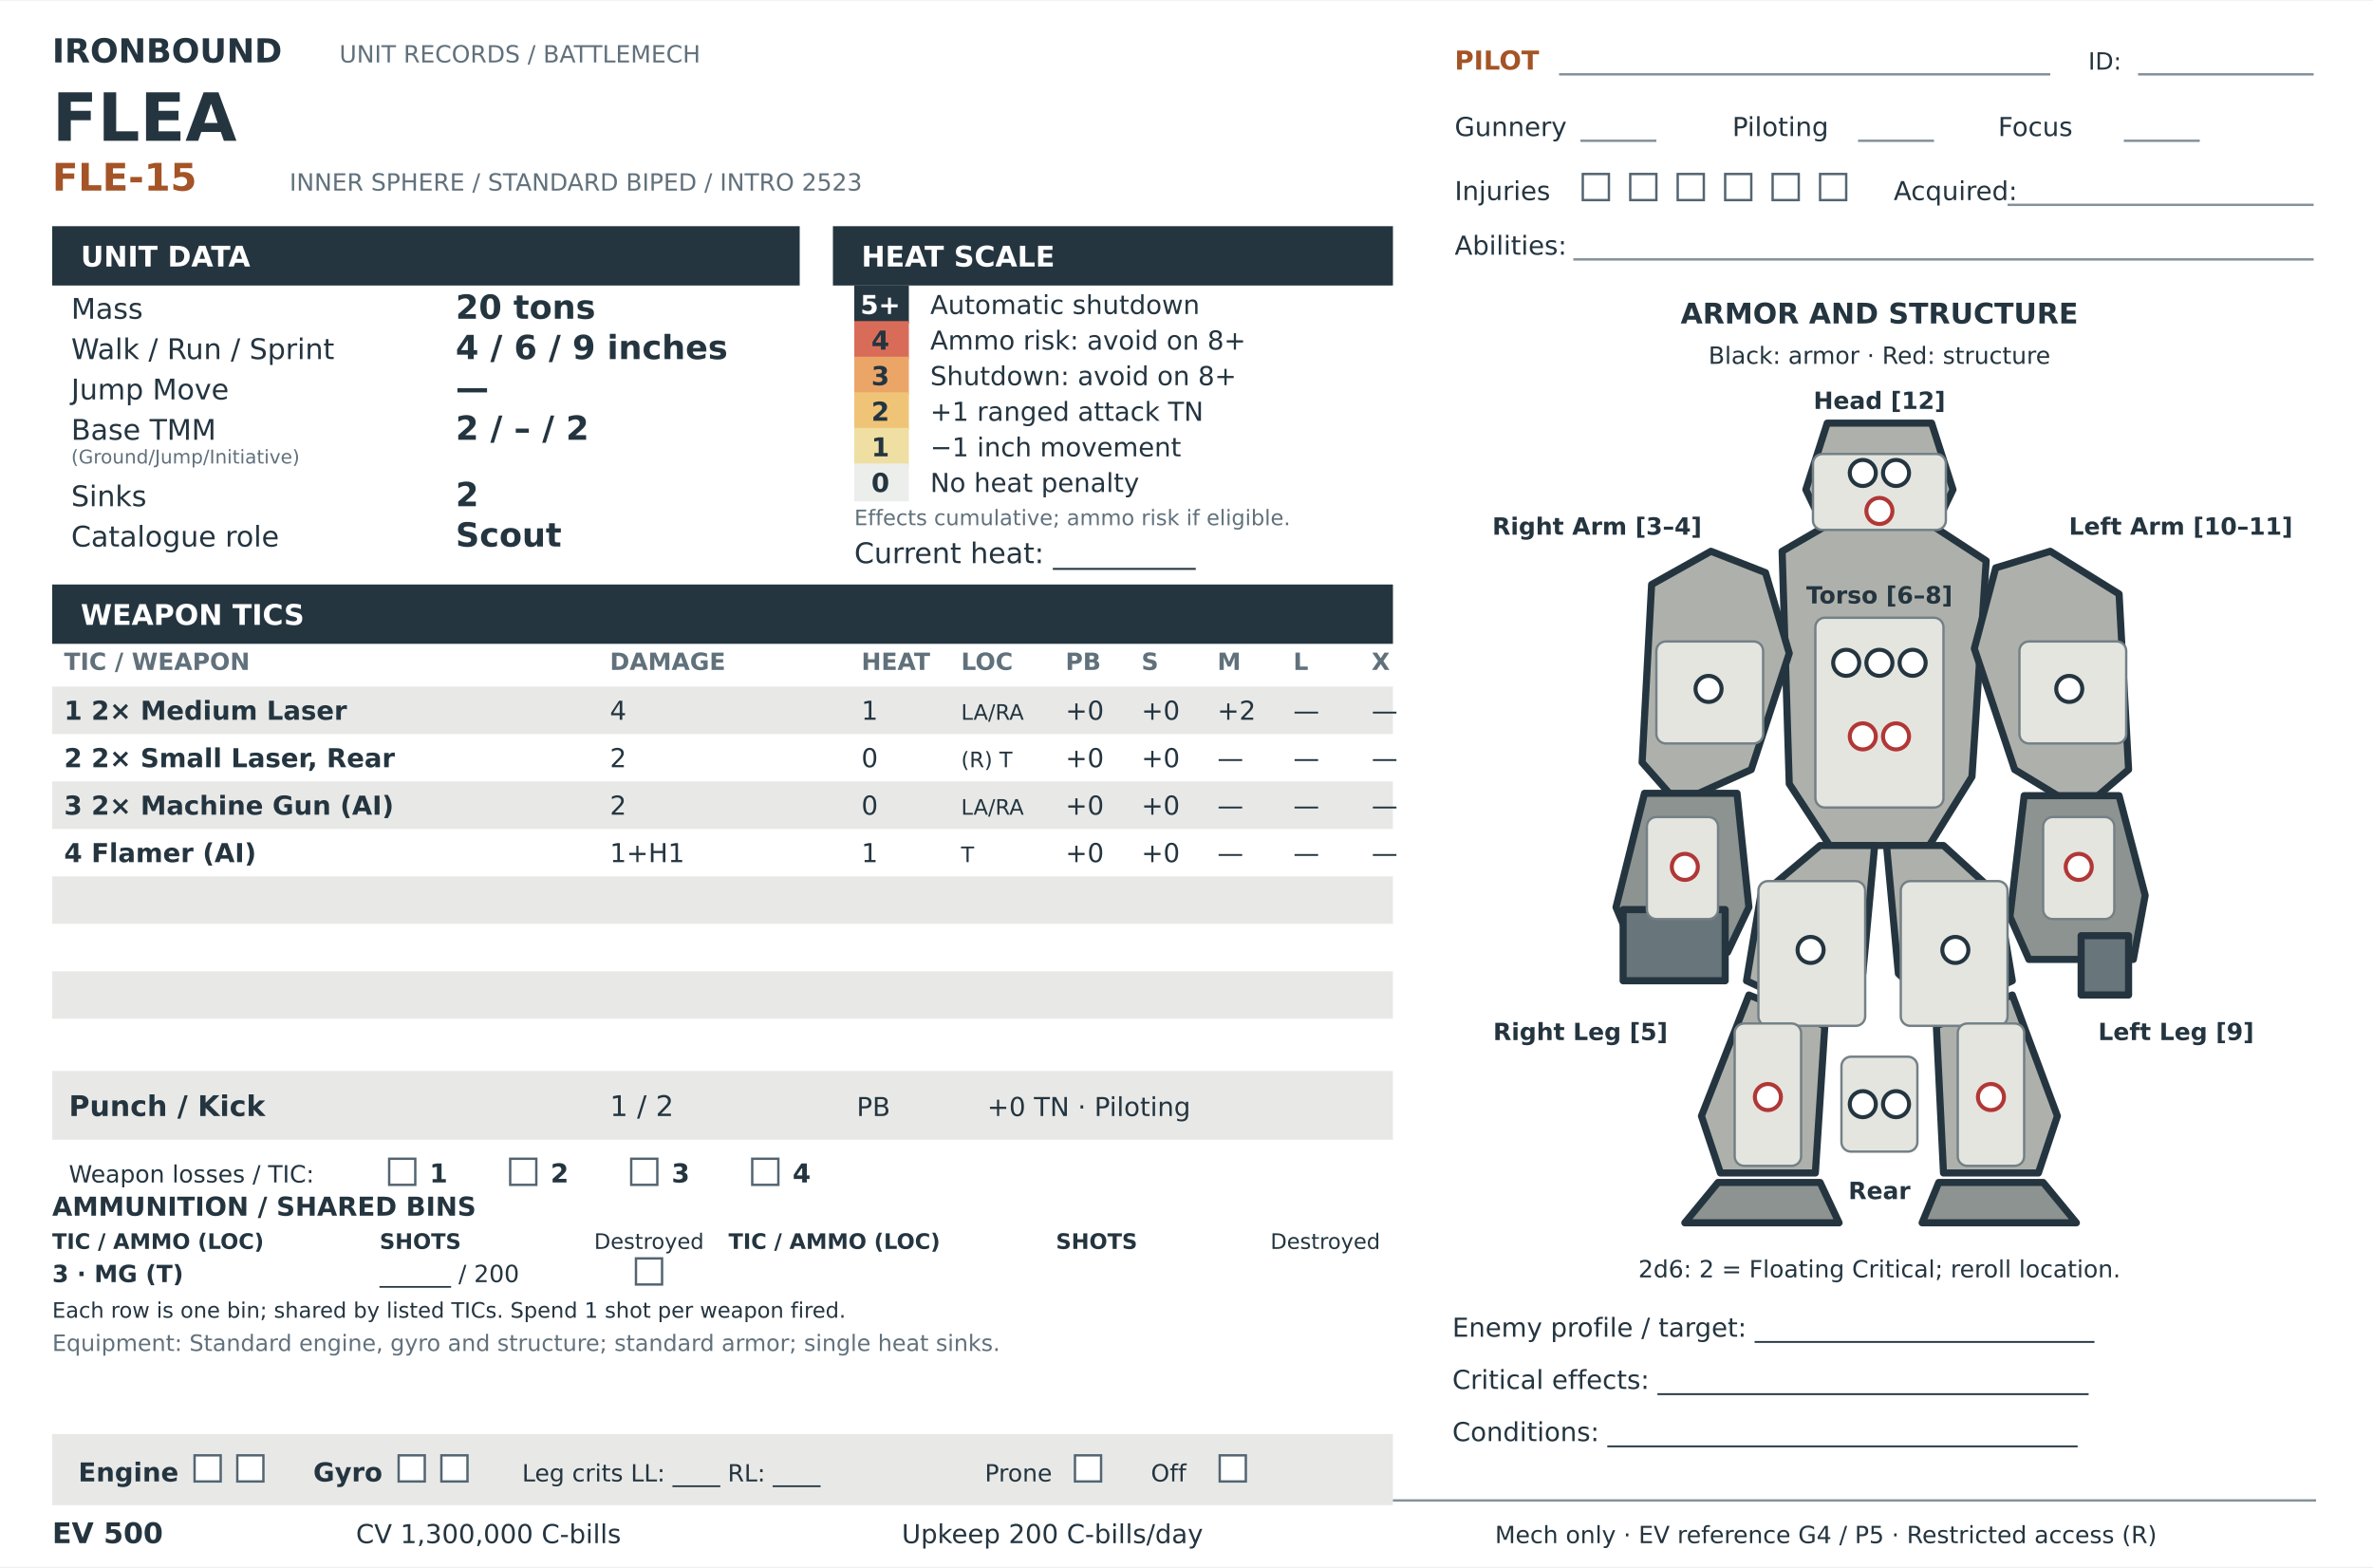
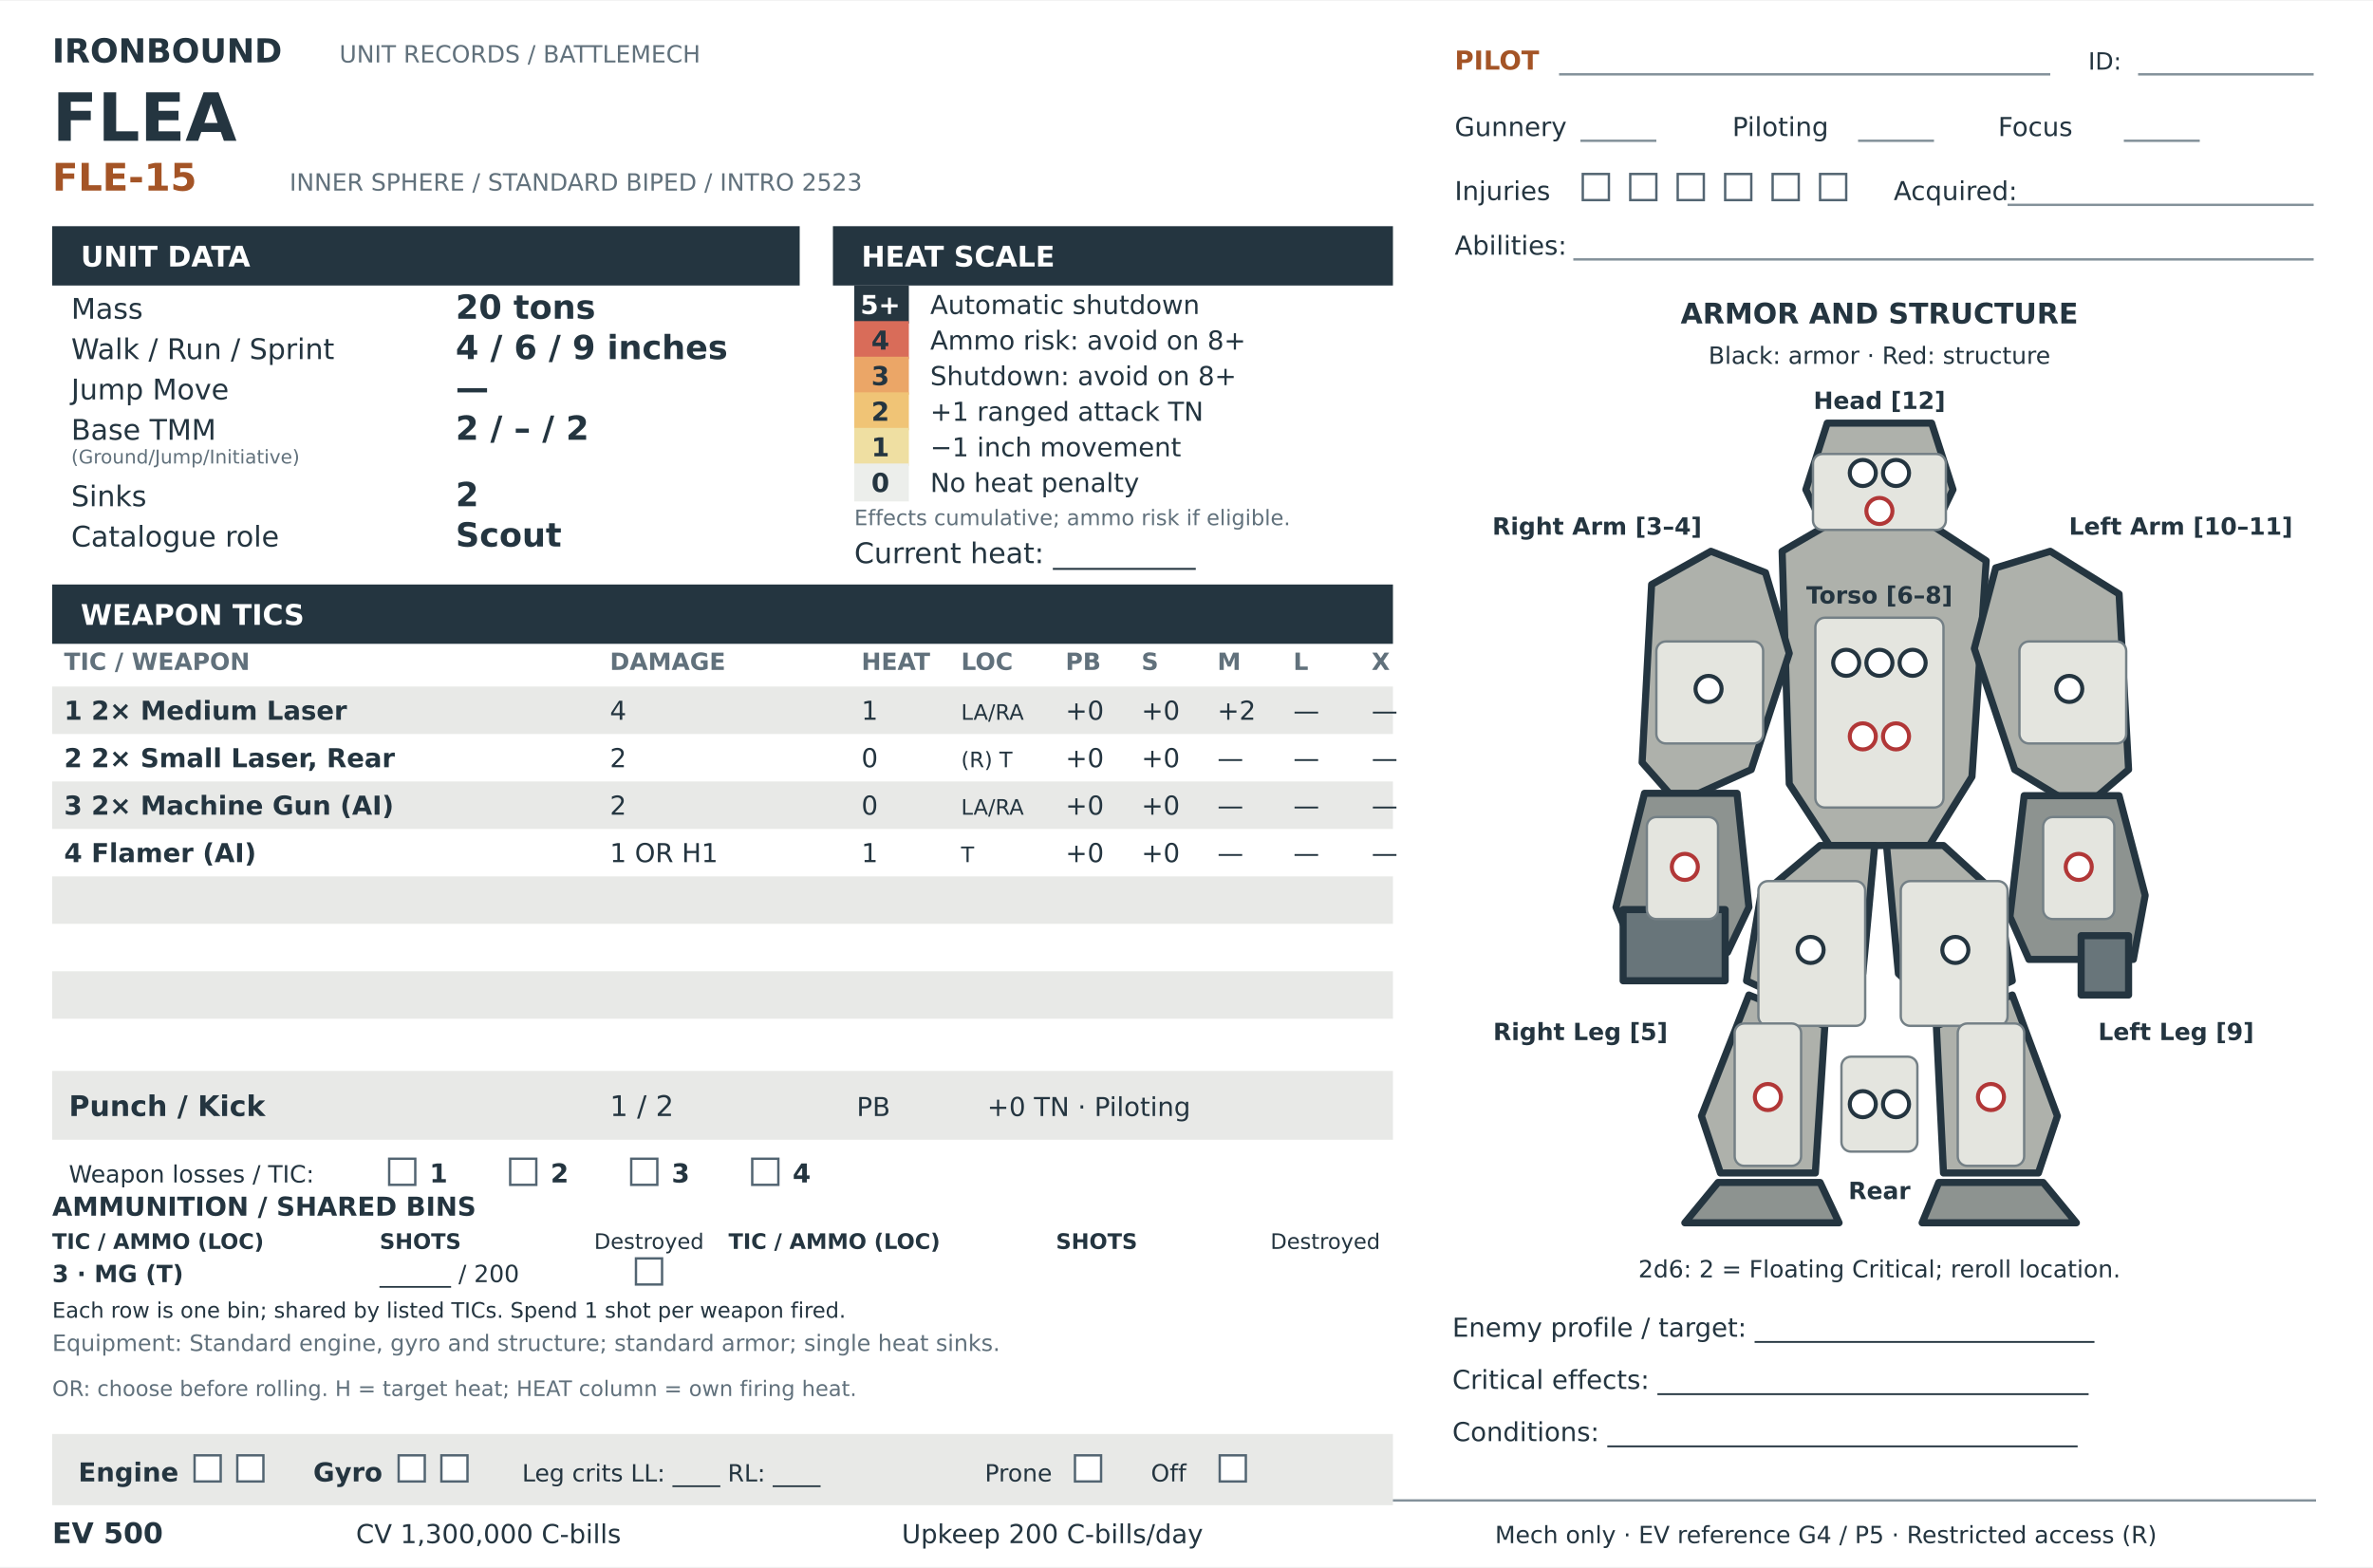
<svg xmlns="http://www.w3.org/2000/svg" width="277mm" height="183mm" viewBox="0 0 1000 660" role="img" aria-labelledby="title desc">
  <g font-family="Arial, Helvetica, sans-serif">
    <rect x="0" y="0" width="1000" height="660" rx="0" fill="#fff" stroke="none" />
    <text x="22" y="26" font-family="DejaVu Sans, Arial, sans-serif" font-size="14" font-weight="bold" fill="#243540" text-anchor="start">IRONBOUND</text>
    <text x="143" y="26" font-family="DejaVu Sans, Arial, sans-serif" font-size="10" fill="#61717c" text-anchor="start">UNIT RECORDS / BATTLEMECH</text>
    <text x="22" y="59" font-family="DejaVu Sans, Arial, sans-serif" font-size="28" font-weight="bold" fill="#243540" text-anchor="start">FLEA</text>
    <text x="22" y="80" font-family="DejaVu Sans, Arial, sans-serif" font-size="16" font-weight="bold" fill="#a45426" text-anchor="start">FLE-15</text>
    <text x="122" y="80" font-family="DejaVu Sans, Arial, sans-serif" font-size="10" fill="#61717c" text-anchor="start">INNER SPHERE / STANDARD BIPED / INTRO 2523</text>
    <text x="613" y="29" font-family="DejaVu Sans, Arial, sans-serif" font-size="11" font-weight="bold" fill="#a45426" text-anchor="start">PILOT</text>
    <path d="M657 31H864" fill="none" stroke="#83919a" />
    <text x="880" y="29" font-family="DejaVu Sans, Arial, sans-serif" font-size="10" fill="#243540" text-anchor="start">ID:</text>
    <path d="M901 31H975" fill="none" stroke="#83919a" />
    <text x="613" y="57" font-family="DejaVu Sans, Arial, sans-serif" font-size="11" fill="#243540" text-anchor="start">Gunnery</text>
    <path d="M666 59H698" fill="none" stroke="#83919a" />
    <text x="730" y="57" font-family="DejaVu Sans, Arial, sans-serif" font-size="11" fill="#243540" text-anchor="start">Piloting</text>
    <path d="M783 59H815" fill="none" stroke="#83919a" />
    <text x="842" y="57" font-family="DejaVu Sans, Arial, sans-serif" font-size="11" fill="#243540" text-anchor="start">Focus</text>
    <path d="M895 59H927" fill="none" stroke="#83919a" />
    <text x="613" y="84" font-family="DejaVu Sans, Arial, sans-serif" font-size="11" fill="#243540" text-anchor="start">Injuries</text>
    <rect x="667" y="73" width="11" height="11" rx="0" fill="#fff" stroke="#536572" />
    <rect x="687" y="73" width="11" height="11" rx="0" fill="#fff" stroke="#536572" />
    <rect x="707" y="73" width="11" height="11" rx="0" fill="#fff" stroke="#536572" />
    <rect x="727" y="73" width="11" height="11" rx="0" fill="#fff" stroke="#536572" />
    <rect x="747" y="73" width="11" height="11" rx="0" fill="#fff" stroke="#536572" />
    <rect x="767" y="73" width="11" height="11" rx="0" fill="#fff" stroke="#536572" />
    <text x="798" y="84" font-family="DejaVu Sans, Arial, sans-serif" font-size="11" fill="#243540" text-anchor="start">Acquired:</text>
    <path d="M846 86H975" fill="none" stroke="#83919a" />
    <text x="613" y="107" font-family="DejaVu Sans, Arial, sans-serif" font-size="11" fill="#243540" text-anchor="start">Abilities:</text>
    <path d="M663 109H975" fill="none" stroke="#83919a" />
    <rect x="22" y="95" width="315" height="25" rx="0" fill="#243540" stroke="none" />
    <text x="34" y="112" font-family="DejaVu Sans, Arial, sans-serif" font-size="12" font-weight="bold" fill="#fff" text-anchor="start">UNIT DATA</text>
    <rect x="351" y="95" width="236" height="25" rx="0" fill="#243540" stroke="none" />
    <text x="363" y="112" font-family="DejaVu Sans, Arial, sans-serif" font-size="12" font-weight="bold" fill="#fff" text-anchor="start">HEAT SCALE</text>
    <text x="30" y="134" font-family="DejaVu Sans, Arial, sans-serif" font-size="12" fill="#243540" text-anchor="start">Mass</text>
    <text x="192" y="134" font-family="DejaVu Sans, Arial, sans-serif" font-size="14" font-weight="bold" fill="#243540" text-anchor="start">20 tons</text>
    <text x="30" y="151" font-family="DejaVu Sans, Arial, sans-serif" font-size="12" fill="#243540" text-anchor="start">Walk / Run / Sprint</text>
    <text x="192" y="151" font-family="DejaVu Sans, Arial, sans-serif" font-size="14" font-weight="bold" fill="#243540" text-anchor="start">4 / 6 / 9 inches</text>
    <text x="30" y="168" font-family="DejaVu Sans, Arial, sans-serif" font-size="12" fill="#243540" text-anchor="start">Jump Move</text>
    <text x="192" y="168" font-family="DejaVu Sans, Arial, sans-serif" font-size="14" font-weight="bold" fill="#243540" text-anchor="start">—</text>
    <text x="30" y="185" font-family="DejaVu Sans, Arial, sans-serif" font-size="12" fill="#243540" text-anchor="start">Base TMM</text>
    <text x="30" y="195" font-family="DejaVu Sans, Arial, sans-serif" font-size="8" fill="#61717c" text-anchor="start">(Ground/Jump/Initiative)</text>
    <text x="192" y="185" font-family="DejaVu Sans, Arial, sans-serif" font-size="14" font-weight="bold" fill="#243540" text-anchor="start">2 / – / 2</text>
    <text x="30" y="213" font-family="DejaVu Sans, Arial, sans-serif" font-size="12" fill="#243540" text-anchor="start">Sinks</text>
    <text x="192" y="213" font-family="DejaVu Sans, Arial, sans-serif" font-size="14" font-weight="bold" fill="#243540" text-anchor="start">2</text>
    <text x="30" y="230" font-family="DejaVu Sans, Arial, sans-serif" font-size="12" fill="#243540" text-anchor="start">Catalogue role</text>
    <text x="192" y="230" font-family="DejaVu Sans, Arial, sans-serif" font-size="14" font-weight="bold" fill="#243540" text-anchor="start">Scout</text>
    <rect x="360" y="120" width="23" height="16" rx="0" fill="#263640" stroke="none" />
    <text x="371" y="132" font-family="DejaVu Sans, Arial, sans-serif" font-size="11" font-weight="bold" fill="#fff" text-anchor="middle">5+</text>
    <text x="392" y="132" font-family="DejaVu Sans, Arial, sans-serif" font-size="11" fill="#243540" text-anchor="start">Automatic shutdown</text>
    <rect x="360" y="135" width="23" height="16" rx="0" fill="#d96c59" stroke="none" />
    <text x="371" y="147" font-family="DejaVu Sans, Arial, sans-serif" font-size="11" font-weight="bold" fill="#243540" text-anchor="middle">4</text>
    <text x="392" y="147" font-family="DejaVu Sans, Arial, sans-serif" font-size="11" fill="#243540" text-anchor="start">Ammo risk: avoid on 8+</text>
    <rect x="360" y="150" width="23" height="16" rx="0" fill="#eba667" stroke="none" />
    <text x="371" y="162" font-family="DejaVu Sans, Arial, sans-serif" font-size="11" font-weight="bold" fill="#243540" text-anchor="middle">3</text>
    <text x="392" y="162" font-family="DejaVu Sans, Arial, sans-serif" font-size="11" fill="#243540" text-anchor="start">Shutdown: avoid on 8+</text>
    <rect x="360" y="165" width="23" height="16" rx="0" fill="#f0c476" stroke="none" />
    <text x="371" y="177" font-family="DejaVu Sans, Arial, sans-serif" font-size="11" font-weight="bold" fill="#243540" text-anchor="middle">2</text>
    <text x="392" y="177" font-family="DejaVu Sans, Arial, sans-serif" font-size="11" fill="#243540" text-anchor="start">+1 ranged attack TN</text>
    <rect x="360" y="180" width="23" height="16" rx="0" fill="#efdfa2" stroke="none" />
    <text x="371" y="192" font-family="DejaVu Sans, Arial, sans-serif" font-size="11" font-weight="bold" fill="#243540" text-anchor="middle">1</text>
    <text x="392" y="192" font-family="DejaVu Sans, Arial, sans-serif" font-size="11" fill="#243540" text-anchor="start">−1 inch movement</text>
    <rect x="360" y="195" width="23" height="16" rx="0" fill="#eceeeb" stroke="none" />
    <text x="371" y="207" font-family="DejaVu Sans, Arial, sans-serif" font-size="11" font-weight="bold" fill="#243540" text-anchor="middle">0</text>
    <text x="392" y="207" font-family="DejaVu Sans, Arial, sans-serif" font-size="11" fill="#243540" text-anchor="start">No heat penalty</text>
    <text x="360" y="221" font-family="DejaVu Sans, Arial, sans-serif" font-size="9" fill="#61717c" text-anchor="start">Effects cumulative; ammo risk if eligible.</text>
    <text x="360" y="237" font-family="DejaVu Sans, Arial, sans-serif" font-size="12" fill="#243540" text-anchor="start">Current heat: __________</text>
    <rect x="22" y="246" width="565" height="25" rx="0" fill="#243540" stroke="none" />
    <text x="34" y="263" font-family="DejaVu Sans, Arial, sans-serif" font-size="12" font-weight="bold" fill="#fff" text-anchor="start">WEAPON TICS</text>
    <text x="27" y="282" font-family="DejaVu Sans, Arial, sans-serif" font-size="10" font-weight="bold" fill="#61717c" text-anchor="start">TIC / WEAPON</text>
    <text x="257" y="282" font-family="DejaVu Sans, Arial, sans-serif" font-size="10" font-weight="bold" fill="#61717c" text-anchor="start">DAMAGE</text>
    <text x="363" y="282" font-family="DejaVu Sans, Arial, sans-serif" font-size="10" font-weight="bold" fill="#61717c" text-anchor="start">HEAT</text>
    <text x="405" y="282" font-family="DejaVu Sans, Arial, sans-serif" font-size="10" font-weight="bold" fill="#61717c" text-anchor="start">LOC</text>
    <text x="449" y="282" font-family="DejaVu Sans, Arial, sans-serif" font-size="10" font-weight="bold" fill="#61717c" text-anchor="start">PB</text>
    <text x="481" y="282" font-family="DejaVu Sans, Arial, sans-serif" font-size="10" font-weight="bold" fill="#61717c" text-anchor="start">S</text>
    <text x="513" y="282" font-family="DejaVu Sans, Arial, sans-serif" font-size="10" font-weight="bold" fill="#61717c" text-anchor="start">M</text>
    <text x="545" y="282" font-family="DejaVu Sans, Arial, sans-serif" font-size="10" font-weight="bold" fill="#61717c" text-anchor="start">L</text>
    <text x="578" y="282" font-family="DejaVu Sans, Arial, sans-serif" font-size="10" font-weight="bold" fill="#61717c" text-anchor="start">X</text>
    <rect x="22" y="289" width="565" height="20" rx="0" fill="#e8e9e7" stroke="none" />
    <text x="27" y="303" font-family="DejaVu Sans, Arial, sans-serif" font-size="11" font-weight="bold" fill="#243540" text-anchor="start">1  2× Medium Laser</text>
    <text x="257" y="303" font-family="DejaVu Sans, Arial, sans-serif" font-size="11" fill="#243540" text-anchor="start">4</text>
    <text x="363" y="303" font-family="DejaVu Sans, Arial, sans-serif" font-size="11" fill="#243540" text-anchor="start">1</text>
    <text x="405" y="303" font-family="DejaVu Sans, Arial, sans-serif" font-size="9" fill="#243540" text-anchor="start">LA/RA</text>
    <text x="449" y="303" font-family="DejaVu Sans, Arial, sans-serif" font-size="11" fill="#243540" text-anchor="start">+0</text>
    <text x="481" y="303" font-family="DejaVu Sans, Arial, sans-serif" font-size="11" fill="#243540" text-anchor="start">+0</text>
    <text x="513" y="303" font-family="DejaVu Sans, Arial, sans-serif" font-size="11" fill="#243540" text-anchor="start">+2</text>
    <text x="545" y="303" font-family="DejaVu Sans, Arial, sans-serif" font-size="11" fill="#243540" text-anchor="start">—</text>
    <text x="578" y="303" font-family="DejaVu Sans, Arial, sans-serif" font-size="11" fill="#243540" text-anchor="start">—</text>
    <text x="27" y="323" font-family="DejaVu Sans, Arial, sans-serif" font-size="11" font-weight="bold" fill="#243540" text-anchor="start">2  2× Small Laser, Rear</text>
    <text x="257" y="323" font-family="DejaVu Sans, Arial, sans-serif" font-size="11" fill="#243540" text-anchor="start">2</text>
    <text x="363" y="323" font-family="DejaVu Sans, Arial, sans-serif" font-size="11" fill="#243540" text-anchor="start">0</text>
    <text x="405" y="323" font-family="DejaVu Sans, Arial, sans-serif" font-size="9" fill="#243540" text-anchor="start">(R) T</text>
    <text x="449" y="323" font-family="DejaVu Sans, Arial, sans-serif" font-size="11" fill="#243540" text-anchor="start">+0</text>
    <text x="481" y="323" font-family="DejaVu Sans, Arial, sans-serif" font-size="11" fill="#243540" text-anchor="start">+0</text>
    <text x="513" y="323" font-family="DejaVu Sans, Arial, sans-serif" font-size="11" fill="#243540" text-anchor="start">—</text>
    <text x="545" y="323" font-family="DejaVu Sans, Arial, sans-serif" font-size="11" fill="#243540" text-anchor="start">—</text>
    <text x="578" y="323" font-family="DejaVu Sans, Arial, sans-serif" font-size="11" fill="#243540" text-anchor="start">—</text>
    <rect x="22" y="329" width="565" height="20" rx="0" fill="#e8e9e7" stroke="none" />
    <text x="27" y="343" font-family="DejaVu Sans, Arial, sans-serif" font-size="11" font-weight="bold" fill="#243540" text-anchor="start">3  2× Machine Gun (AI)</text>
    <text x="257" y="343" font-family="DejaVu Sans, Arial, sans-serif" font-size="11" fill="#243540" text-anchor="start">2</text>
    <text x="363" y="343" font-family="DejaVu Sans, Arial, sans-serif" font-size="11" fill="#243540" text-anchor="start">0</text>
    <text x="405" y="343" font-family="DejaVu Sans, Arial, sans-serif" font-size="9" fill="#243540" text-anchor="start">LA/RA</text>
    <text x="449" y="343" font-family="DejaVu Sans, Arial, sans-serif" font-size="11" fill="#243540" text-anchor="start">+0</text>
    <text x="481" y="343" font-family="DejaVu Sans, Arial, sans-serif" font-size="11" fill="#243540" text-anchor="start">+0</text>
    <text x="513" y="343" font-family="DejaVu Sans, Arial, sans-serif" font-size="11" fill="#243540" text-anchor="start">—</text>
    <text x="545" y="343" font-family="DejaVu Sans, Arial, sans-serif" font-size="11" fill="#243540" text-anchor="start">—</text>
    <text x="578" y="343" font-family="DejaVu Sans, Arial, sans-serif" font-size="11" fill="#243540" text-anchor="start">—</text>
    <text x="27" y="363" font-family="DejaVu Sans, Arial, sans-serif" font-size="11" font-weight="bold" fill="#243540" text-anchor="start">4  Flamer (AI)</text>
-     <text x="257" y="363" font-family="DejaVu Sans, Arial, sans-serif" font-size="11" fill="#243540" text-anchor="start">1+H1</text>
+     <text x="257" y="363" font-family="DejaVu Sans, Arial, sans-serif" font-size="11" fill="#243540" text-anchor="start">1 OR H1</text>
    <text x="363" y="363" font-family="DejaVu Sans, Arial, sans-serif" font-size="11" fill="#243540" text-anchor="start">1</text>
    <text x="405" y="363" font-family="DejaVu Sans, Arial, sans-serif" font-size="9" fill="#243540" text-anchor="start">T</text>
    <text x="449" y="363" font-family="DejaVu Sans, Arial, sans-serif" font-size="11" fill="#243540" text-anchor="start">+0</text>
    <text x="481" y="363" font-family="DejaVu Sans, Arial, sans-serif" font-size="11" fill="#243540" text-anchor="start">+0</text>
    <text x="513" y="363" font-family="DejaVu Sans, Arial, sans-serif" font-size="11" fill="#243540" text-anchor="start">—</text>
    <text x="545" y="363" font-family="DejaVu Sans, Arial, sans-serif" font-size="11" fill="#243540" text-anchor="start">—</text>
    <text x="578" y="363" font-family="DejaVu Sans, Arial, sans-serif" font-size="11" fill="#243540" text-anchor="start">—</text>
    <rect x="22" y="369" width="565" height="20" rx="0" fill="#e8e9e7" stroke="none" />
    <text x="27" y="383" font-family="DejaVu Sans, Arial, sans-serif" font-size="11" font-weight="bold" fill="#243540" text-anchor="start" />
    <text x="257" y="383" font-family="DejaVu Sans, Arial, sans-serif" font-size="11" fill="#243540" text-anchor="start" />
    <text x="363" y="383" font-family="DejaVu Sans, Arial, sans-serif" font-size="11" fill="#243540" text-anchor="start" />
    <text x="405" y="383" font-family="DejaVu Sans, Arial, sans-serif" font-size="11" fill="#243540" text-anchor="start" />
    <text x="449" y="383" font-family="DejaVu Sans, Arial, sans-serif" font-size="11" fill="#243540" text-anchor="start" />
    <text x="481" y="383" font-family="DejaVu Sans, Arial, sans-serif" font-size="11" fill="#243540" text-anchor="start" />
    <text x="513" y="383" font-family="DejaVu Sans, Arial, sans-serif" font-size="11" fill="#243540" text-anchor="start" />
    <text x="545" y="383" font-family="DejaVu Sans, Arial, sans-serif" font-size="11" fill="#243540" text-anchor="start" />
    <text x="578" y="383" font-family="DejaVu Sans, Arial, sans-serif" font-size="11" fill="#243540" text-anchor="start" />
    <text x="27" y="403" font-family="DejaVu Sans, Arial, sans-serif" font-size="11" font-weight="bold" fill="#243540" text-anchor="start" />
    <text x="257" y="403" font-family="DejaVu Sans, Arial, sans-serif" font-size="11" fill="#243540" text-anchor="start" />
    <text x="363" y="403" font-family="DejaVu Sans, Arial, sans-serif" font-size="11" fill="#243540" text-anchor="start" />
    <text x="405" y="403" font-family="DejaVu Sans, Arial, sans-serif" font-size="11" fill="#243540" text-anchor="start" />
    <text x="449" y="403" font-family="DejaVu Sans, Arial, sans-serif" font-size="11" fill="#243540" text-anchor="start" />
    <text x="481" y="403" font-family="DejaVu Sans, Arial, sans-serif" font-size="11" fill="#243540" text-anchor="start" />
    <text x="513" y="403" font-family="DejaVu Sans, Arial, sans-serif" font-size="11" fill="#243540" text-anchor="start" />
    <text x="545" y="403" font-family="DejaVu Sans, Arial, sans-serif" font-size="11" fill="#243540" text-anchor="start" />
    <text x="578" y="403" font-family="DejaVu Sans, Arial, sans-serif" font-size="11" fill="#243540" text-anchor="start" />
    <rect x="22" y="409" width="565" height="20" rx="0" fill="#e8e9e7" stroke="none" />
    <text x="27" y="423" font-family="DejaVu Sans, Arial, sans-serif" font-size="11" font-weight="bold" fill="#243540" text-anchor="start" />
    <text x="257" y="423" font-family="DejaVu Sans, Arial, sans-serif" font-size="11" fill="#243540" text-anchor="start" />
    <text x="363" y="423" font-family="DejaVu Sans, Arial, sans-serif" font-size="11" fill="#243540" text-anchor="start" />
    <text x="405" y="423" font-family="DejaVu Sans, Arial, sans-serif" font-size="11" fill="#243540" text-anchor="start" />
    <text x="449" y="423" font-family="DejaVu Sans, Arial, sans-serif" font-size="11" fill="#243540" text-anchor="start" />
    <text x="481" y="423" font-family="DejaVu Sans, Arial, sans-serif" font-size="11" fill="#243540" text-anchor="start" />
    <text x="513" y="423" font-family="DejaVu Sans, Arial, sans-serif" font-size="11" fill="#243540" text-anchor="start" />
    <text x="545" y="423" font-family="DejaVu Sans, Arial, sans-serif" font-size="11" fill="#243540" text-anchor="start" />
    <text x="578" y="423" font-family="DejaVu Sans, Arial, sans-serif" font-size="11" fill="#243540" text-anchor="start" />
    <text x="27" y="443" font-family="DejaVu Sans, Arial, sans-serif" font-size="11" font-weight="bold" fill="#243540" text-anchor="start" />
    <text x="257" y="443" font-family="DejaVu Sans, Arial, sans-serif" font-size="11" fill="#243540" text-anchor="start" />
    <text x="363" y="443" font-family="DejaVu Sans, Arial, sans-serif" font-size="11" fill="#243540" text-anchor="start" />
    <text x="405" y="443" font-family="DejaVu Sans, Arial, sans-serif" font-size="11" fill="#243540" text-anchor="start" />
    <text x="449" y="443" font-family="DejaVu Sans, Arial, sans-serif" font-size="11" fill="#243540" text-anchor="start" />
    <text x="481" y="443" font-family="DejaVu Sans, Arial, sans-serif" font-size="11" fill="#243540" text-anchor="start" />
    <text x="513" y="443" font-family="DejaVu Sans, Arial, sans-serif" font-size="11" fill="#243540" text-anchor="start" />
    <text x="545" y="443" font-family="DejaVu Sans, Arial, sans-serif" font-size="11" fill="#243540" text-anchor="start" />
    <text x="578" y="443" font-family="DejaVu Sans, Arial, sans-serif" font-size="11" fill="#243540" text-anchor="start" />
    <rect x="22" y="451" width="565" height="29" rx="0" fill="#e8e9e7" stroke="none" />
    <text x="29" y="470" font-family="DejaVu Sans, Arial, sans-serif" font-size="12" font-weight="bold" fill="#243540" text-anchor="start">Punch / Kick</text>
    <text x="257" y="470" font-family="DejaVu Sans, Arial, sans-serif" font-size="12" fill="#243540" text-anchor="start">1 / 2</text>
    <text x="361" y="470" font-family="DejaVu Sans, Arial, sans-serif" font-size="11" fill="#243540" text-anchor="start">PB</text>
    <text x="416" y="470" font-family="DejaVu Sans, Arial, sans-serif" font-size="11" fill="#243540" text-anchor="start">+0 TN · Piloting</text>
    <g transform="translate(612 120)">
      <text x="180" y="16" font-family="DejaVu Sans, Arial, sans-serif" font-size="12" font-weight="bold" fill="#243540" text-anchor="middle">ARMOR AND STRUCTURE</text>
      <text x="180" y="33" font-family="DejaVu Sans, Arial, sans-serif" font-size="10" fill="#243540" text-anchor="middle">Black: armor · Red: structure</text>
      <path d="M158 58H202L211 86L200 109H160L149 86Z" fill="#aeb1ab" stroke="#243540" stroke-width="3" stroke-linejoin="round" />
      <path d="M139 112L158 101H202L225 116L219 207L201 236H159L142 210Z" fill="#aeb1ab" stroke="#243540" stroke-width="3" stroke-linejoin="round" />
      <path d="M132 121L109 112L84 126L80 201L95 218L126 204L142 155Z" fill="#aeb1ab" stroke="#243540" stroke-width="3" stroke-linejoin="round" />
      <path d="M229 119L252 112L281 130L285 204L265 221L237 204L220 153Z" fill="#aeb1ab" stroke="#243540" stroke-width="3" stroke-linejoin="round" />
      <path d="M81 214H120L125 262L116 281H77L69 262Z" fill="#8d9390" stroke="#243540" stroke-width="3" stroke-linejoin="round" />
      <path d="M241 215H281L292 257L287 284H243L235 266Z" fill="#8d9390" stroke="#243540" stroke-width="3" stroke-linejoin="round" />
      <path d="M72 263H115V293H72Z" fill="#68757a" stroke="#243540" stroke-width="3" stroke-linejoin="round" />
      <path d="M265 274H285V299H265Z" fill="#68757a" stroke="#243540" stroke-width="3" stroke-linejoin="round" />
      <path d="M155 236H178L173 290L154 307L124 293L130 257Z" fill="#aeb1ab" stroke="#243540" stroke-width="3" stroke-linejoin="round" />
      <path d="M183 236H207L230 257L236 293L206 307L188 290Z" fill="#aeb1ab" stroke="#243540" stroke-width="3" stroke-linejoin="round" />
      <path d="M125 299L157 312L153 374H113L105 350Z" fill="#aeb1ab" stroke="#243540" stroke-width="3" stroke-linejoin="round" />
      <path d="M204 312L236 299L255 350L247 374H207Z" fill="#aeb1ab" stroke="#243540" stroke-width="3" stroke-linejoin="round" />
      <path d="M112 378H155L163 395H98Z" fill="#8d9390" stroke="#243540" stroke-width="3" stroke-linejoin="round" />
      <path d="M205 378H249L263 395H198Z" fill="#8d9390" stroke="#243540" stroke-width="3" stroke-linejoin="round" />
      <rect x="152" y="71" width="56" height="32" rx="4" fill="#e4e5df" stroke="#748086" />
      <rect x="153" y="140" width="54" height="80" rx="4" fill="#e4e5df" stroke="#748086" />
      <rect x="86" y="150" width="45" height="43" rx="4" fill="#e4e5df" stroke="#748086" />
      <rect x="239" y="150" width="45" height="43" rx="4" fill="#e4e5df" stroke="#748086" />
      <rect x="82" y="224" width="30" height="43" rx="4" fill="#e4e5df" stroke="#748086" />
      <rect x="249" y="224" width="30" height="43" rx="4" fill="#e4e5df" stroke="#748086" />
      <rect x="129" y="251" width="45" height="61" rx="4" fill="#e4e5df" stroke="#748086" />
      <rect x="189" y="251" width="45" height="61" rx="4" fill="#e4e5df" stroke="#748086" />
      <rect x="119" y="311" width="28" height="60" rx="4" fill="#e4e5df" stroke="#748086" />
      <rect x="213" y="311" width="28" height="60" rx="4" fill="#e4e5df" stroke="#748086" />
      <rect x="164" y="325" width="32" height="40" rx="4" fill="#e4e5df" stroke="#748086" />
      <text x="180" y="52" font-family="DejaVu Sans, Arial, sans-serif" font-size="10" font-weight="bold" fill="#243540" text-anchor="middle">Head [12]</text>
      <text x="180" y="134" font-family="DejaVu Sans, Arial, sans-serif" font-size="10" font-weight="bold" fill="#243540" text-anchor="middle">Torso [6–8]</text>
      <text x="61" y="105" font-family="DejaVu Sans, Arial, sans-serif" font-size="10" font-weight="bold" fill="#243540" text-anchor="middle">Right Arm [3–4]</text>
      <text x="307" y="105" font-family="DejaVu Sans, Arial, sans-serif" font-size="10" font-weight="bold" fill="#243540" text-anchor="middle">Left Arm [10–11]</text>
      <text x="54" y="318" font-family="DejaVu Sans, Arial, sans-serif" font-size="10" font-weight="bold" fill="#243540" text-anchor="middle">Right Leg [5]</text>
      <text x="305" y="318" font-family="DejaVu Sans, Arial, sans-serif" font-size="10" font-weight="bold" fill="#243540" text-anchor="middle">Left Leg [9]</text>
      <text x="180" y="385" font-family="DejaVu Sans, Arial, sans-serif" font-size="10" font-weight="bold" fill="#243540" text-anchor="middle">Rear</text>
      <text x="180" y="418" font-family="DejaVu Sans, Arial, sans-serif" font-size="10" fill="#243540" text-anchor="middle">2d6: 2 = Floating Critical; reroll location.</text>
      <text x="0" y="443" font-family="DejaVu Sans, Arial, sans-serif" font-size="11" fill="#243540" text-anchor="start">Enemy profile / target: __________________________</text>
      <text x="0" y="465" font-family="DejaVu Sans, Arial, sans-serif" font-size="11" fill="#243540" text-anchor="start">Critical effects: _________________________________</text>
      <text x="0" y="487" font-family="DejaVu Sans, Arial, sans-serif" font-size="11" fill="#243540" text-anchor="start">Conditions: ____________________________________</text>
      <circle cx="173" cy="79" r="5.5" fill="#fff" stroke="#243540" stroke-width="1.7" />
      <circle cx="187" cy="79" r="5.5" fill="#fff" stroke="#243540" stroke-width="1.7" />
      <circle cx="180" cy="95" r="5.5" fill="#fff" stroke="#b13737" stroke-width="1.7" />
      <circle cx="166" cy="159" r="5.5" fill="#fff" stroke="#243540" stroke-width="1.7" />
      <circle cx="180" cy="159" r="5.5" fill="#fff" stroke="#243540" stroke-width="1.7" />
      <circle cx="194" cy="159" r="5.5" fill="#fff" stroke="#243540" stroke-width="1.7" />
      <circle cx="173" cy="190" r="5.5" fill="#fff" stroke="#b13737" stroke-width="1.7" />
      <circle cx="187" cy="190" r="5.5" fill="#fff" stroke="#b13737" stroke-width="1.7" />
      <circle cx="108" cy="170" r="5.5" fill="#fff" stroke="#243540" stroke-width="1.7" />
      <circle cx="260" cy="170" r="5.5" fill="#fff" stroke="#243540" stroke-width="1.7" />
      <circle cx="98" cy="245" r="5.5" fill="#fff" stroke="#b13737" stroke-width="1.7" />
      <circle cx="264" cy="245" r="5.5" fill="#fff" stroke="#b13737" stroke-width="1.7" />
      <circle cx="151" cy="280" r="5.5" fill="#fff" stroke="#243540" stroke-width="1.7" />
      <circle cx="212" cy="280" r="5.5" fill="#fff" stroke="#243540" stroke-width="1.7" />
      <circle cx="133" cy="342" r="5.5" fill="#fff" stroke="#b13737" stroke-width="1.7" />
      <circle cx="227" cy="342" r="5.5" fill="#fff" stroke="#b13737" stroke-width="1.7" />
      <circle cx="173" cy="345" r="5.5" fill="#fff" stroke="#243540" stroke-width="1.7" />
      <circle cx="187" cy="345" r="5.5" fill="#fff" stroke="#243540" stroke-width="1.7" />
    </g>
    <path d="M22 632H976" fill="none" stroke="#83919a" />
    <text x="22" y="650" font-family="DejaVu Sans, Arial, sans-serif" font-size="12" font-weight="bold" fill="#243540" text-anchor="start">EV 500</text>
    <text x="150" y="650" font-family="DejaVu Sans, Arial, sans-serif" font-size="11" fill="#243540" text-anchor="start">CV 1,300,000 C-bills</text>
    <text x="380" y="650" font-family="DejaVu Sans, Arial, sans-serif" font-size="11" fill="#243540" text-anchor="start">Upkeep 200 C-bills/day</text>
    <text x="630" y="650" font-family="DejaVu Sans, Arial, sans-serif" font-size="10" fill="#243540" text-anchor="start">Mech only · EV reference G4 / P5 · Restricted access (R)</text>
    <text x="29" y="498" font-family="DejaVu Sans, Arial, sans-serif" font-size="10" fill="#243540" text-anchor="start">Weapon losses / TIC:</text>
    <rect x="164" y="488" width="11" height="11" fill="#fff" stroke="#536572" />
    <text x="181" y="498" font-family="DejaVu Sans, Arial, sans-serif" font-size="11" fill="#243540" text-anchor="start" font-weight="bold">1</text>
    <rect x="215" y="488" width="11" height="11" fill="#fff" stroke="#536572" />
    <text x="232" y="498" font-family="DejaVu Sans, Arial, sans-serif" font-size="11" fill="#243540" text-anchor="start" font-weight="bold">2</text>
    <rect x="266" y="488" width="11" height="11" fill="#fff" stroke="#536572" />
    <text x="283" y="498" font-family="DejaVu Sans, Arial, sans-serif" font-size="11" fill="#243540" text-anchor="start" font-weight="bold">3</text>
    <rect x="317" y="488" width="11" height="11" fill="#fff" stroke="#536572" />
    <text x="334" y="498" font-family="DejaVu Sans, Arial, sans-serif" font-size="11" fill="#243540" text-anchor="start" font-weight="bold">4</text>
    <text x="22" y="512" font-family="DejaVu Sans, Arial, sans-serif" font-size="11" fill="#243540" text-anchor="start" font-weight="bold">AMMUNITION / SHARED BINS</text>
    <text x="22" y="526" font-family="DejaVu Sans, Arial, sans-serif" font-size="9" fill="#243540" text-anchor="start" font-weight="bold">TIC / AMMO (LOC)</text>
    <text x="160" y="526" font-family="DejaVu Sans, Arial, sans-serif" font-size="9" fill="#243540" text-anchor="start" font-weight="bold">SHOTS</text>
    <text x="273.5" y="526" font-family="DejaVu Sans, Arial, sans-serif" font-size="9" fill="#243540" text-anchor="middle">Destroyed</text>
    <text x="307" y="526" font-family="DejaVu Sans, Arial, sans-serif" font-size="9" fill="#243540" text-anchor="start" font-weight="bold">TIC / AMMO (LOC)</text>
    <text x="445" y="526" font-family="DejaVu Sans, Arial, sans-serif" font-size="9" fill="#243540" text-anchor="start" font-weight="bold">SHOTS</text>
    <text x="558.5" y="526" font-family="DejaVu Sans, Arial, sans-serif" font-size="9" fill="#243540" text-anchor="middle">Destroyed</text>
    <text x="22" y="540" font-family="DejaVu Sans, Arial, sans-serif" font-size="10" fill="#243540" text-anchor="start" font-weight="bold">3 · MG (T)</text>
    <text x="160" y="540" font-family="DejaVu Sans, Arial, sans-serif" font-size="10" fill="#243540" text-anchor="start">______ / 200</text>
    <rect x="268" y="530" width="11" height="11" fill="#fff" stroke="#536572" />
    <text x="22" y="555" font-family="DejaVu Sans, Arial, sans-serif" font-size="9" fill="#243540" text-anchor="start">Each row is one bin; shared by listed TICs. Spend 1 shot per weapon fired.</text>
    <text x="22" y="569" font-family="DejaVu Sans, Arial, sans-serif" font-size="9.5" fill="#61717c" text-anchor="start">Equipment: Standard engine, gyro and structure; standard armor; single heat sinks.</text>
+     <text x="22" y="588" font-family="DejaVu Sans, Arial, sans-serif" font-size="9" fill="#61717c">OR: choose before rolling. H = target heat; HEAT column = own firing heat.</text>
    <rect x="22" y="604" width="565" height="30" fill="#e8e9e7" stroke="none" />
    <text x="33" y="624" font-family="DejaVu Sans, Arial, sans-serif" font-size="11" fill="#243540" text-anchor="start" font-weight="bold">Engine</text>
    <rect x="82" y="613" width="11" height="11" fill="#fff" stroke="#536572" />
    <rect x="100" y="613" width="11" height="11" fill="#fff" stroke="#536572" />
    <text x="132" y="624" font-family="DejaVu Sans, Arial, sans-serif" font-size="11" fill="#243540" text-anchor="start" font-weight="bold">Gyro</text>
    <rect x="168" y="613" width="11" height="11" fill="#fff" stroke="#536572" />
    <rect x="186" y="613" width="11" height="11" fill="#fff" stroke="#536572" />
    <text x="220" y="624" font-family="DejaVu Sans, Arial, sans-serif" font-size="10" fill="#243540" text-anchor="start">Leg crits LL: ____  RL: ____</text>
    <text x="415" y="624" font-family="DejaVu Sans, Arial, sans-serif" font-size="10" fill="#243540" text-anchor="start">Prone</text>
    <rect x="453" y="613" width="11" height="11" fill="#fff" stroke="#536572" />
    <text x="485" y="624" font-family="DejaVu Sans, Arial, sans-serif" font-size="10" fill="#243540" text-anchor="start">Off</text>
    <rect x="514" y="613" width="11" height="11" fill="#fff" stroke="#536572" />
  </g>
</svg>
